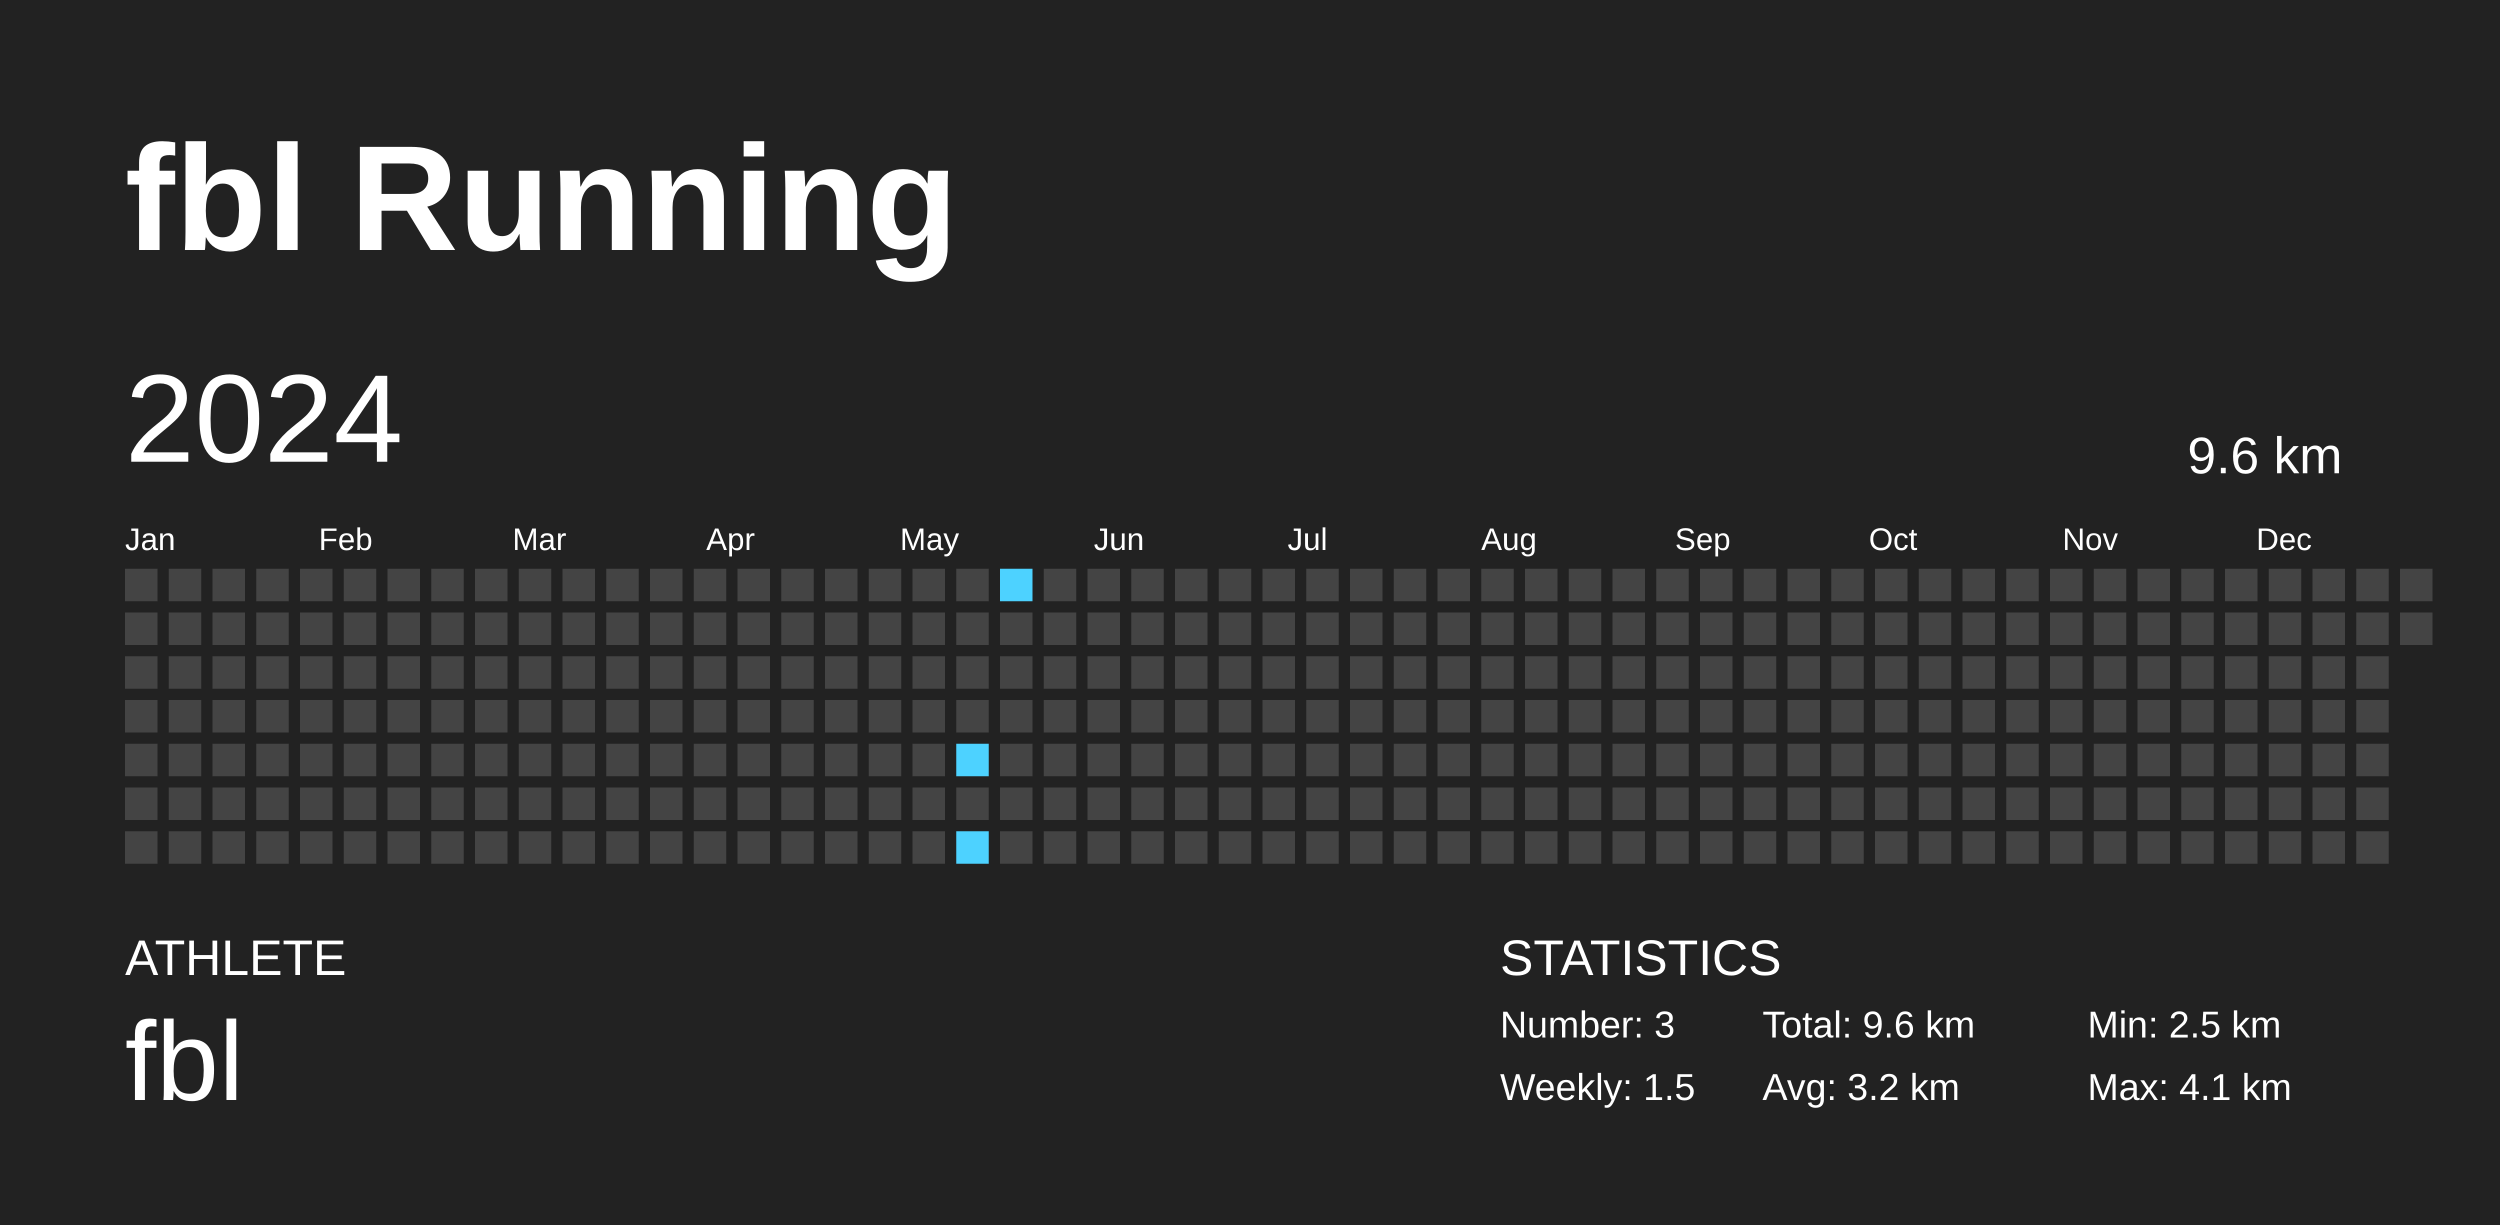
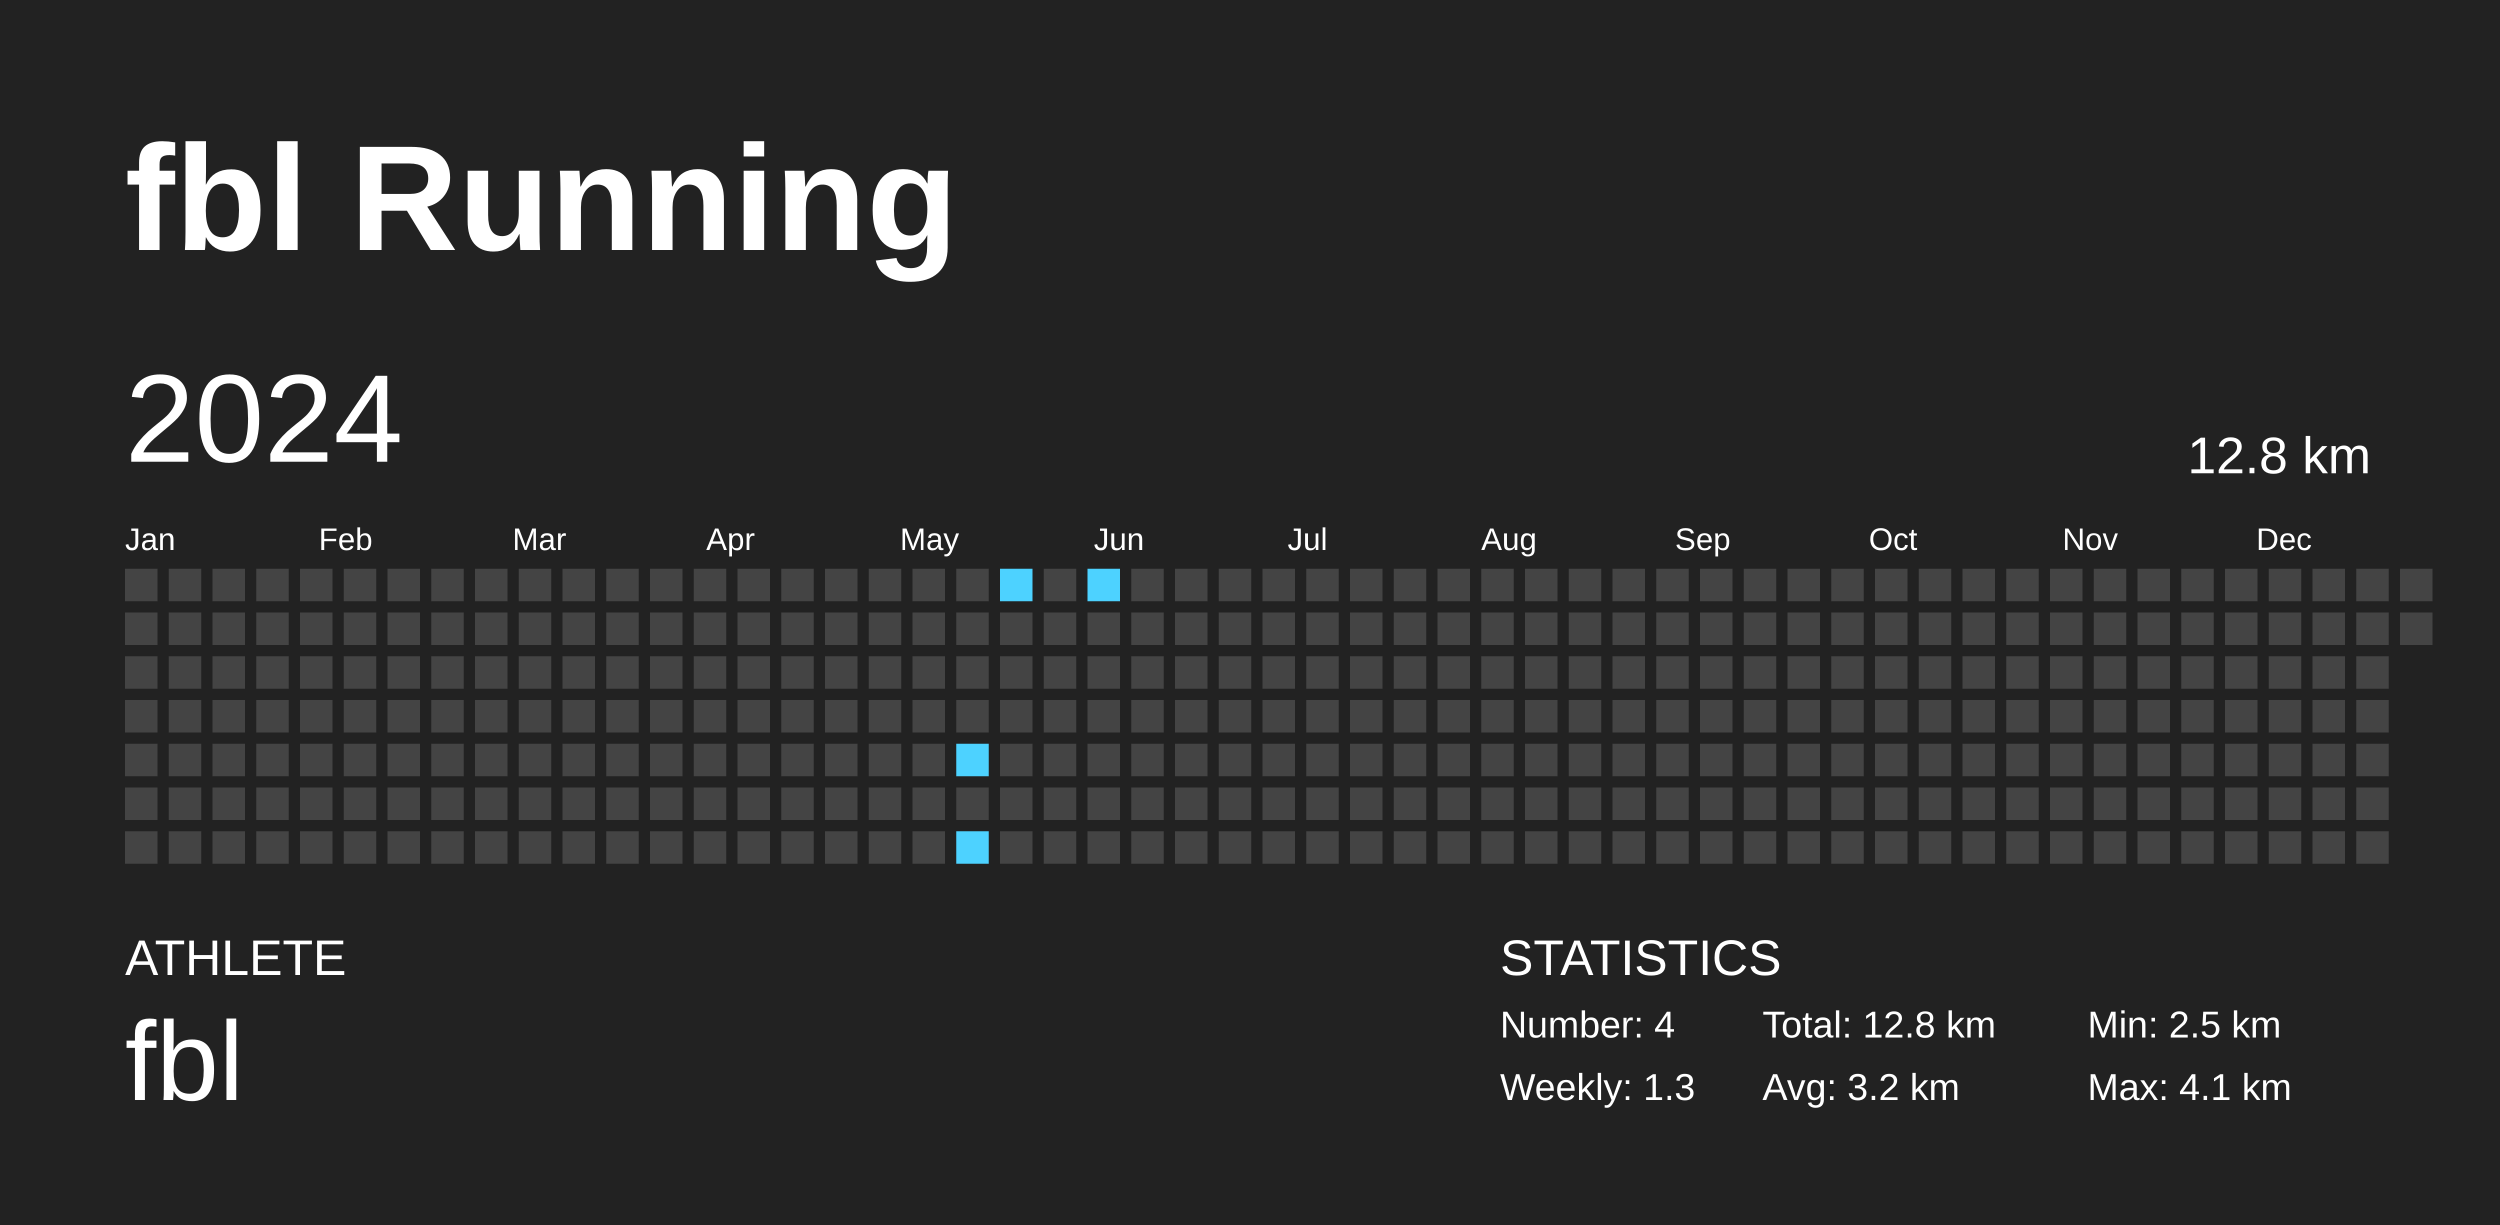
<svg xmlns="http://www.w3.org/2000/svg" baseProfile="full" height="98mm" version="1.1" viewBox="0,0,200,98" width="200mm">
  <defs />
  <rect fill="#222222" height="98" width="200" x="0" y="0" />
  <text fill="#FFFFFF" style="font-size:12px; font-family:Arial; font-weight:bold;" x="10" y="20">fbl Running</text>
  <text fill="#FFFFFF" style="font-size:4px; font-family:Arial" x="10" y="78">ATHLETE</text>
  <text fill="#FFFFFF" style="font-size:9px; font-family:Arial" x="10" y="88">fbl</text>
  <text fill="#FFFFFF" style="font-size:4px; font-family:Arial" x="120" y="78">STATISTICS</text>
-   <text fill="#FFFFFF" style="font-size:3px; font-family:Arial" x="120" y="83">Number: 3</text>
-   <text fill="#FFFFFF" style="font-size:3px; font-family:Arial" x="120" y="88">Weekly: 1.5</text>
-   <text fill="#FFFFFF" style="font-size:3px; font-family:Arial" x="141" y="83">Total: 9.6 km</text>
+   <text fill="#FFFFFF" style="font-size:3px; font-family:Arial" x="120" y="83">Number: 4</text>
+   <text fill="#FFFFFF" style="font-size:3px; font-family:Arial" x="120" y="88">Weekly: 1.3</text>
+   <text fill="#FFFFFF" style="font-size:3px; font-family:Arial" x="141" y="83">Total: 12.8 km</text>
  <text fill="#FFFFFF" style="font-size:3px; font-family:Arial" x="141" y="88">Avg: 3.2 km</text>
  <text fill="#FFFFFF" style="font-size:3px; font-family:Arial" x="167" y="83">Min: 2.5 km</text>
  <text fill="#FFFFFF" style="font-size:3px; font-family:Arial" x="167" y="88">Max: 4.1 km</text>
  <text dominant-baseline="hanging" fill="#FFFFFF" style="font-size:10.0px; font-family:Arial;" x="10" y="30">2024</text>
-   <text dominant-baseline="hanging" fill="#FFFFFF" style="font-size:4.125px; font-family:Arial;" x="175" y="35">9.6 km</text>
+   <text dominant-baseline="hanging" fill="#FFFFFF" style="font-size:4.125px; font-family:Arial;" x="175" y="35">12.8 km</text>
  <text fill="#FFFFFF" style="font-size:2.5px; font-family:Arial" x="10.0" y="44">Jan</text>
  <text fill="#FFFFFF" style="font-size:2.5px; font-family:Arial" x="25.5" y="44">Feb</text>
  <text fill="#FFFFFF" style="font-size:2.5px; font-family:Arial" x="41.0" y="44">Mar</text>
  <text fill="#FFFFFF" style="font-size:2.5px; font-family:Arial" x="56.5" y="44">Apr</text>
  <text fill="#FFFFFF" style="font-size:2.5px; font-family:Arial" x="72.0" y="44">May</text>
  <text fill="#FFFFFF" style="font-size:2.5px; font-family:Arial" x="87.5" y="44">Jun</text>
  <text fill="#FFFFFF" style="font-size:2.5px; font-family:Arial" x="103.0" y="44">Jul</text>
  <text fill="#FFFFFF" style="font-size:2.5px; font-family:Arial" x="118.5" y="44">Aug</text>
  <text fill="#FFFFFF" style="font-size:2.5px; font-family:Arial" x="134.0" y="44">Sep</text>
  <text fill="#FFFFFF" style="font-size:2.5px; font-family:Arial" x="149.5" y="44">Oct</text>
  <text fill="#FFFFFF" style="font-size:2.5px; font-family:Arial" x="165.0" y="44">Nov</text>
  <text fill="#FFFFFF" style="font-size:2.5px; font-family:Arial" x="180.5" y="44">Dec</text>
  <rect fill="#444444" height="2.6" width="2.6" x="10.0" y="45.5" />
  <rect fill="#444444" height="2.6" width="2.6" x="10.0" y="49.0" />
  <rect fill="#444444" height="2.6" width="2.6" x="10.0" y="52.5" />
  <rect fill="#444444" height="2.6" width="2.6" x="10.0" y="56.0" />
  <rect fill="#444444" height="2.6" width="2.6" x="10.0" y="59.5" />
  <rect fill="#444444" height="2.6" width="2.6" x="10.0" y="63.0" />
  <rect fill="#444444" height="2.6" width="2.6" x="10.0" y="66.5" />
  <rect fill="#444444" height="2.6" width="2.6" x="13.5" y="45.5" />
  <rect fill="#444444" height="2.6" width="2.6" x="13.5" y="49.0" />
  <rect fill="#444444" height="2.6" width="2.6" x="13.5" y="52.5" />
  <rect fill="#444444" height="2.6" width="2.6" x="13.5" y="56.0" />
  <rect fill="#444444" height="2.6" width="2.6" x="13.5" y="59.5" />
  <rect fill="#444444" height="2.6" width="2.6" x="13.5" y="63.0" />
  <rect fill="#444444" height="2.6" width="2.6" x="13.5" y="66.5" />
  <rect fill="#444444" height="2.6" width="2.6" x="17.0" y="45.5" />
  <rect fill="#444444" height="2.6" width="2.6" x="17.0" y="49.0" />
  <rect fill="#444444" height="2.6" width="2.6" x="17.0" y="52.5" />
  <rect fill="#444444" height="2.6" width="2.6" x="17.0" y="56.0" />
  <rect fill="#444444" height="2.6" width="2.6" x="17.0" y="59.5" />
  <rect fill="#444444" height="2.6" width="2.6" x="17.0" y="63.0" />
  <rect fill="#444444" height="2.6" width="2.6" x="17.0" y="66.5" />
  <rect fill="#444444" height="2.6" width="2.6" x="20.5" y="45.5" />
  <rect fill="#444444" height="2.6" width="2.6" x="20.5" y="49.0" />
  <rect fill="#444444" height="2.6" width="2.6" x="20.5" y="52.5" />
  <rect fill="#444444" height="2.6" width="2.6" x="20.5" y="56.0" />
  <rect fill="#444444" height="2.6" width="2.6" x="20.5" y="59.5" />
  <rect fill="#444444" height="2.6" width="2.6" x="20.5" y="63.0" />
  <rect fill="#444444" height="2.6" width="2.6" x="20.5" y="66.5" />
  <rect fill="#444444" height="2.6" width="2.6" x="24.0" y="45.5" />
  <rect fill="#444444" height="2.6" width="2.6" x="24.0" y="49.0" />
  <rect fill="#444444" height="2.6" width="2.6" x="24.0" y="52.5" />
  <rect fill="#444444" height="2.6" width="2.6" x="24.0" y="56.0" />
  <rect fill="#444444" height="2.6" width="2.6" x="24.0" y="59.5" />
  <rect fill="#444444" height="2.6" width="2.6" x="24.0" y="63.0" />
  <rect fill="#444444" height="2.6" width="2.6" x="24.0" y="66.5" />
  <rect fill="#444444" height="2.6" width="2.6" x="27.5" y="45.5" />
  <rect fill="#444444" height="2.6" width="2.6" x="27.5" y="49.0" />
  <rect fill="#444444" height="2.6" width="2.6" x="27.5" y="52.5" />
  <rect fill="#444444" height="2.6" width="2.6" x="27.5" y="56.0" />
  <rect fill="#444444" height="2.6" width="2.6" x="27.5" y="59.5" />
  <rect fill="#444444" height="2.6" width="2.6" x="27.5" y="63.0" />
  <rect fill="#444444" height="2.6" width="2.6" x="27.5" y="66.5" />
  <rect fill="#444444" height="2.6" width="2.6" x="31.0" y="45.5" />
  <rect fill="#444444" height="2.6" width="2.6" x="31.0" y="49.0" />
  <rect fill="#444444" height="2.6" width="2.6" x="31.0" y="52.5" />
  <rect fill="#444444" height="2.6" width="2.6" x="31.0" y="56.0" />
  <rect fill="#444444" height="2.6" width="2.6" x="31.0" y="59.5" />
  <rect fill="#444444" height="2.6" width="2.6" x="31.0" y="63.0" />
  <rect fill="#444444" height="2.6" width="2.6" x="31.0" y="66.5" />
  <rect fill="#444444" height="2.6" width="2.6" x="34.5" y="45.5" />
  <rect fill="#444444" height="2.6" width="2.6" x="34.5" y="49.0" />
  <rect fill="#444444" height="2.6" width="2.6" x="34.5" y="52.5" />
  <rect fill="#444444" height="2.6" width="2.6" x="34.5" y="56.0" />
  <rect fill="#444444" height="2.6" width="2.6" x="34.5" y="59.5" />
  <rect fill="#444444" height="2.6" width="2.6" x="34.5" y="63.0" />
  <rect fill="#444444" height="2.6" width="2.6" x="34.5" y="66.5" />
  <rect fill="#444444" height="2.6" width="2.6" x="38.0" y="45.5" />
  <rect fill="#444444" height="2.6" width="2.6" x="38.0" y="49.0" />
  <rect fill="#444444" height="2.6" width="2.6" x="38.0" y="52.5" />
  <rect fill="#444444" height="2.6" width="2.6" x="38.0" y="56.0" />
  <rect fill="#444444" height="2.6" width="2.6" x="38.0" y="59.5" />
  <rect fill="#444444" height="2.6" width="2.6" x="38.0" y="63.0" />
  <rect fill="#444444" height="2.6" width="2.6" x="38.0" y="66.5" />
  <rect fill="#444444" height="2.6" width="2.6" x="41.5" y="45.5" />
  <rect fill="#444444" height="2.6" width="2.6" x="41.5" y="49.0" />
  <rect fill="#444444" height="2.6" width="2.6" x="41.5" y="52.5" />
  <rect fill="#444444" height="2.6" width="2.6" x="41.5" y="56.0" />
  <rect fill="#444444" height="2.6" width="2.6" x="41.5" y="59.5" />
  <rect fill="#444444" height="2.6" width="2.6" x="41.5" y="63.0" />
  <rect fill="#444444" height="2.6" width="2.6" x="41.5" y="66.5" />
  <rect fill="#444444" height="2.6" width="2.6" x="45.0" y="45.5" />
  <rect fill="#444444" height="2.6" width="2.6" x="45.0" y="49.0" />
  <rect fill="#444444" height="2.6" width="2.6" x="45.0" y="52.5" />
  <rect fill="#444444" height="2.6" width="2.6" x="45.0" y="56.0" />
  <rect fill="#444444" height="2.6" width="2.6" x="45.0" y="59.5" />
  <rect fill="#444444" height="2.6" width="2.6" x="45.0" y="63.0" />
  <rect fill="#444444" height="2.6" width="2.6" x="45.0" y="66.5" />
  <rect fill="#444444" height="2.6" width="2.6" x="48.5" y="45.5" />
  <rect fill="#444444" height="2.6" width="2.6" x="48.5" y="49.0" />
  <rect fill="#444444" height="2.6" width="2.6" x="48.5" y="52.5" />
  <rect fill="#444444" height="2.6" width="2.6" x="48.5" y="56.0" />
  <rect fill="#444444" height="2.6" width="2.6" x="48.5" y="59.5" />
  <rect fill="#444444" height="2.6" width="2.6" x="48.5" y="63.0" />
  <rect fill="#444444" height="2.6" width="2.6" x="48.5" y="66.5" />
  <rect fill="#444444" height="2.6" width="2.6" x="52.0" y="45.5" />
  <rect fill="#444444" height="2.6" width="2.6" x="52.0" y="49.0" />
  <rect fill="#444444" height="2.6" width="2.6" x="52.0" y="52.5" />
  <rect fill="#444444" height="2.6" width="2.6" x="52.0" y="56.0" />
  <rect fill="#444444" height="2.6" width="2.6" x="52.0" y="59.5" />
  <rect fill="#444444" height="2.6" width="2.6" x="52.0" y="63.0" />
  <rect fill="#444444" height="2.6" width="2.6" x="52.0" y="66.5" />
  <rect fill="#444444" height="2.6" width="2.6" x="55.5" y="45.5" />
  <rect fill="#444444" height="2.6" width="2.6" x="55.5" y="49.0" />
  <rect fill="#444444" height="2.6" width="2.6" x="55.5" y="52.5" />
  <rect fill="#444444" height="2.6" width="2.6" x="55.5" y="56.0" />
  <rect fill="#444444" height="2.6" width="2.6" x="55.5" y="59.5" />
  <rect fill="#444444" height="2.6" width="2.6" x="55.5" y="63.0" />
  <rect fill="#444444" height="2.6" width="2.6" x="55.5" y="66.5" />
  <rect fill="#444444" height="2.6" width="2.6" x="59.0" y="45.5" />
  <rect fill="#444444" height="2.6" width="2.6" x="59.0" y="49.0" />
  <rect fill="#444444" height="2.6" width="2.6" x="59.0" y="52.5" />
  <rect fill="#444444" height="2.6" width="2.6" x="59.0" y="56.0" />
  <rect fill="#444444" height="2.6" width="2.6" x="59.0" y="59.5" />
  <rect fill="#444444" height="2.6" width="2.6" x="59.0" y="63.0" />
  <rect fill="#444444" height="2.6" width="2.6" x="59.0" y="66.5" />
  <rect fill="#444444" height="2.6" width="2.6" x="62.5" y="45.5" />
  <rect fill="#444444" height="2.6" width="2.6" x="62.5" y="49.0" />
  <rect fill="#444444" height="2.6" width="2.6" x="62.5" y="52.5" />
  <rect fill="#444444" height="2.6" width="2.6" x="62.5" y="56.0" />
  <rect fill="#444444" height="2.6" width="2.6" x="62.5" y="59.5" />
  <rect fill="#444444" height="2.6" width="2.6" x="62.5" y="63.0" />
  <rect fill="#444444" height="2.6" width="2.6" x="62.5" y="66.5" />
  <rect fill="#444444" height="2.6" width="2.6" x="66.0" y="45.5" />
  <rect fill="#444444" height="2.6" width="2.6" x="66.0" y="49.0" />
  <rect fill="#444444" height="2.6" width="2.6" x="66.0" y="52.5" />
  <rect fill="#444444" height="2.6" width="2.6" x="66.0" y="56.0" />
  <rect fill="#444444" height="2.6" width="2.6" x="66.0" y="59.5" />
  <rect fill="#444444" height="2.6" width="2.6" x="66.0" y="63.0" />
  <rect fill="#444444" height="2.6" width="2.6" x="66.0" y="66.5" />
  <rect fill="#444444" height="2.6" width="2.6" x="69.5" y="45.5" />
  <rect fill="#444444" height="2.6" width="2.6" x="69.5" y="49.0" />
  <rect fill="#444444" height="2.6" width="2.6" x="69.5" y="52.5" />
  <rect fill="#444444" height="2.6" width="2.6" x="69.5" y="56.0" />
  <rect fill="#444444" height="2.6" width="2.6" x="69.5" y="59.5" />
  <rect fill="#444444" height="2.6" width="2.6" x="69.5" y="63.0" />
  <rect fill="#444444" height="2.6" width="2.6" x="69.5" y="66.5" />
  <rect fill="#444444" height="2.6" width="2.6" x="73.0" y="45.5" />
  <rect fill="#444444" height="2.6" width="2.6" x="73.0" y="49.0" />
  <rect fill="#444444" height="2.6" width="2.6" x="73.0" y="52.5" />
  <rect fill="#444444" height="2.6" width="2.6" x="73.0" y="56.0" />
  <rect fill="#444444" height="2.6" width="2.6" x="73.0" y="59.5" />
  <rect fill="#444444" height="2.6" width="2.6" x="73.0" y="63.0" />
  <rect fill="#444444" height="2.6" width="2.6" x="73.0" y="66.5" />
  <rect fill="#444444" height="2.6" width="2.6" x="76.5" y="45.5" />
  <rect fill="#444444" height="2.6" width="2.6" x="76.5" y="49.0" />
  <rect fill="#444444" height="2.6" width="2.6" x="76.5" y="52.5" />
  <rect fill="#444444" height="2.6" width="2.6" x="76.5" y="56.0" />
  <rect fill="#4dd2ff" height="2.6" width="2.6" x="76.5" y="59.5" />
  <rect fill="#444444" height="2.6" width="2.6" x="76.5" y="63.0" />
  <rect fill="#4dd2ff" height="2.6" width="2.6" x="76.5" y="66.5" />
  <rect fill="#4dd2ff" height="2.6" width="2.6" x="80.0" y="45.5" />
  <rect fill="#444444" height="2.6" width="2.6" x="80.0" y="49.0" />
  <rect fill="#444444" height="2.6" width="2.6" x="80.0" y="52.5" />
  <rect fill="#444444" height="2.6" width="2.6" x="80.0" y="56.0" />
  <rect fill="#444444" height="2.6" width="2.6" x="80.0" y="59.5" />
  <rect fill="#444444" height="2.6" width="2.6" x="80.0" y="63.0" />
  <rect fill="#444444" height="2.6" width="2.6" x="80.0" y="66.5" />
  <rect fill="#444444" height="2.6" width="2.6" x="83.5" y="45.5" />
  <rect fill="#444444" height="2.6" width="2.6" x="83.5" y="49.0" />
  <rect fill="#444444" height="2.6" width="2.6" x="83.5" y="52.5" />
  <rect fill="#444444" height="2.6" width="2.6" x="83.5" y="56.0" />
  <rect fill="#444444" height="2.6" width="2.6" x="83.5" y="59.5" />
  <rect fill="#444444" height="2.6" width="2.6" x="83.5" y="63.0" />
  <rect fill="#444444" height="2.6" width="2.6" x="83.5" y="66.5" />
-   <rect fill="#444444" height="2.6" width="2.6" x="87.0" y="45.5" />
+   <rect fill="#4dd2ff" height="2.6" width="2.6" x="87.0" y="45.5" />
  <rect fill="#444444" height="2.6" width="2.6" x="87.0" y="49.0" />
  <rect fill="#444444" height="2.6" width="2.6" x="87.0" y="52.5" />
  <rect fill="#444444" height="2.6" width="2.6" x="87.0" y="56.0" />
  <rect fill="#444444" height="2.6" width="2.6" x="87.0" y="59.5" />
  <rect fill="#444444" height="2.6" width="2.6" x="87.0" y="63.0" />
  <rect fill="#444444" height="2.6" width="2.6" x="87.0" y="66.5" />
  <rect fill="#444444" height="2.6" width="2.6" x="90.5" y="45.5" />
  <rect fill="#444444" height="2.6" width="2.6" x="90.5" y="49.0" />
  <rect fill="#444444" height="2.6" width="2.6" x="90.5" y="52.5" />
  <rect fill="#444444" height="2.6" width="2.6" x="90.5" y="56.0" />
  <rect fill="#444444" height="2.6" width="2.6" x="90.5" y="59.5" />
  <rect fill="#444444" height="2.6" width="2.6" x="90.5" y="63.0" />
  <rect fill="#444444" height="2.6" width="2.6" x="90.5" y="66.5" />
  <rect fill="#444444" height="2.6" width="2.6" x="94.0" y="45.5" />
  <rect fill="#444444" height="2.6" width="2.6" x="94.0" y="49.0" />
  <rect fill="#444444" height="2.6" width="2.6" x="94.0" y="52.5" />
  <rect fill="#444444" height="2.6" width="2.6" x="94.0" y="56.0" />
  <rect fill="#444444" height="2.6" width="2.6" x="94.0" y="59.5" />
  <rect fill="#444444" height="2.6" width="2.6" x="94.0" y="63.0" />
  <rect fill="#444444" height="2.6" width="2.6" x="94.0" y="66.5" />
  <rect fill="#444444" height="2.6" width="2.6" x="97.5" y="45.5" />
  <rect fill="#444444" height="2.6" width="2.6" x="97.5" y="49.0" />
  <rect fill="#444444" height="2.6" width="2.6" x="97.5" y="52.5" />
  <rect fill="#444444" height="2.6" width="2.6" x="97.5" y="56.0" />
  <rect fill="#444444" height="2.6" width="2.6" x="97.5" y="59.5" />
  <rect fill="#444444" height="2.6" width="2.6" x="97.5" y="63.0" />
  <rect fill="#444444" height="2.6" width="2.6" x="97.5" y="66.5" />
  <rect fill="#444444" height="2.6" width="2.6" x="101.0" y="45.5" />
  <rect fill="#444444" height="2.6" width="2.6" x="101.0" y="49.0" />
  <rect fill="#444444" height="2.6" width="2.6" x="101.0" y="52.5" />
  <rect fill="#444444" height="2.6" width="2.6" x="101.0" y="56.0" />
  <rect fill="#444444" height="2.6" width="2.6" x="101.0" y="59.5" />
  <rect fill="#444444" height="2.6" width="2.6" x="101.0" y="63.0" />
  <rect fill="#444444" height="2.6" width="2.6" x="101.0" y="66.5" />
  <rect fill="#444444" height="2.6" width="2.6" x="104.5" y="45.5" />
  <rect fill="#444444" height="2.6" width="2.6" x="104.5" y="49.0" />
  <rect fill="#444444" height="2.6" width="2.6" x="104.5" y="52.5" />
  <rect fill="#444444" height="2.6" width="2.6" x="104.5" y="56.0" />
  <rect fill="#444444" height="2.6" width="2.6" x="104.5" y="59.5" />
  <rect fill="#444444" height="2.6" width="2.6" x="104.5" y="63.0" />
  <rect fill="#444444" height="2.6" width="2.6" x="104.5" y="66.5" />
  <rect fill="#444444" height="2.6" width="2.6" x="108.0" y="45.5" />
  <rect fill="#444444" height="2.6" width="2.6" x="108.0" y="49.0" />
  <rect fill="#444444" height="2.6" width="2.6" x="108.0" y="52.5" />
  <rect fill="#444444" height="2.6" width="2.6" x="108.0" y="56.0" />
  <rect fill="#444444" height="2.6" width="2.6" x="108.0" y="59.5" />
  <rect fill="#444444" height="2.6" width="2.6" x="108.0" y="63.0" />
  <rect fill="#444444" height="2.6" width="2.6" x="108.0" y="66.5" />
  <rect fill="#444444" height="2.6" width="2.6" x="111.5" y="45.5" />
  <rect fill="#444444" height="2.6" width="2.6" x="111.5" y="49.0" />
  <rect fill="#444444" height="2.6" width="2.6" x="111.5" y="52.5" />
  <rect fill="#444444" height="2.6" width="2.6" x="111.5" y="56.0" />
  <rect fill="#444444" height="2.6" width="2.6" x="111.5" y="59.5" />
  <rect fill="#444444" height="2.6" width="2.6" x="111.5" y="63.0" />
  <rect fill="#444444" height="2.6" width="2.6" x="111.5" y="66.5" />
  <rect fill="#444444" height="2.6" width="2.6" x="115.0" y="45.5" />
  <rect fill="#444444" height="2.6" width="2.6" x="115.0" y="49.0" />
  <rect fill="#444444" height="2.6" width="2.6" x="115.0" y="52.5" />
  <rect fill="#444444" height="2.6" width="2.6" x="115.0" y="56.0" />
  <rect fill="#444444" height="2.6" width="2.6" x="115.0" y="59.5" />
  <rect fill="#444444" height="2.6" width="2.6" x="115.0" y="63.0" />
  <rect fill="#444444" height="2.6" width="2.6" x="115.0" y="66.5" />
  <rect fill="#444444" height="2.6" width="2.6" x="118.5" y="45.5" />
  <rect fill="#444444" height="2.6" width="2.6" x="118.5" y="49.0" />
  <rect fill="#444444" height="2.6" width="2.6" x="118.5" y="52.5" />
  <rect fill="#444444" height="2.6" width="2.6" x="118.5" y="56.0" />
  <rect fill="#444444" height="2.6" width="2.6" x="118.5" y="59.5" />
  <rect fill="#444444" height="2.6" width="2.6" x="118.5" y="63.0" />
  <rect fill="#444444" height="2.6" width="2.6" x="118.5" y="66.5" />
  <rect fill="#444444" height="2.6" width="2.6" x="122.0" y="45.5" />
  <rect fill="#444444" height="2.6" width="2.6" x="122.0" y="49.0" />
  <rect fill="#444444" height="2.6" width="2.6" x="122.0" y="52.5" />
  <rect fill="#444444" height="2.6" width="2.6" x="122.0" y="56.0" />
  <rect fill="#444444" height="2.6" width="2.6" x="122.0" y="59.5" />
  <rect fill="#444444" height="2.6" width="2.6" x="122.0" y="63.0" />
  <rect fill="#444444" height="2.6" width="2.6" x="122.0" y="66.5" />
  <rect fill="#444444" height="2.6" width="2.6" x="125.5" y="45.5" />
  <rect fill="#444444" height="2.6" width="2.6" x="125.5" y="49.0" />
  <rect fill="#444444" height="2.6" width="2.6" x="125.5" y="52.5" />
  <rect fill="#444444" height="2.6" width="2.6" x="125.5" y="56.0" />
  <rect fill="#444444" height="2.6" width="2.6" x="125.5" y="59.5" />
  <rect fill="#444444" height="2.6" width="2.6" x="125.5" y="63.0" />
  <rect fill="#444444" height="2.6" width="2.6" x="125.5" y="66.5" />
  <rect fill="#444444" height="2.6" width="2.6" x="129.0" y="45.5" />
  <rect fill="#444444" height="2.6" width="2.6" x="129.0" y="49.0" />
  <rect fill="#444444" height="2.6" width="2.6" x="129.0" y="52.5" />
  <rect fill="#444444" height="2.6" width="2.6" x="129.0" y="56.0" />
  <rect fill="#444444" height="2.6" width="2.6" x="129.0" y="59.5" />
  <rect fill="#444444" height="2.6" width="2.6" x="129.0" y="63.0" />
  <rect fill="#444444" height="2.6" width="2.6" x="129.0" y="66.5" />
  <rect fill="#444444" height="2.6" width="2.6" x="132.5" y="45.5" />
  <rect fill="#444444" height="2.6" width="2.6" x="132.5" y="49.0" />
  <rect fill="#444444" height="2.6" width="2.6" x="132.5" y="52.5" />
  <rect fill="#444444" height="2.6" width="2.6" x="132.5" y="56.0" />
  <rect fill="#444444" height="2.6" width="2.6" x="132.5" y="59.5" />
  <rect fill="#444444" height="2.6" width="2.6" x="132.5" y="63.0" />
  <rect fill="#444444" height="2.6" width="2.6" x="132.5" y="66.5" />
  <rect fill="#444444" height="2.6" width="2.6" x="136.0" y="45.5" />
  <rect fill="#444444" height="2.6" width="2.6" x="136.0" y="49.0" />
  <rect fill="#444444" height="2.6" width="2.6" x="136.0" y="52.5" />
  <rect fill="#444444" height="2.6" width="2.6" x="136.0" y="56.0" />
  <rect fill="#444444" height="2.6" width="2.6" x="136.0" y="59.5" />
  <rect fill="#444444" height="2.6" width="2.6" x="136.0" y="63.0" />
  <rect fill="#444444" height="2.6" width="2.6" x="136.0" y="66.5" />
  <rect fill="#444444" height="2.6" width="2.6" x="139.5" y="45.5" />
  <rect fill="#444444" height="2.6" width="2.6" x="139.5" y="49.0" />
  <rect fill="#444444" height="2.6" width="2.6" x="139.5" y="52.5" />
  <rect fill="#444444" height="2.6" width="2.6" x="139.5" y="56.0" />
  <rect fill="#444444" height="2.6" width="2.6" x="139.5" y="59.5" />
  <rect fill="#444444" height="2.6" width="2.6" x="139.5" y="63.0" />
  <rect fill="#444444" height="2.6" width="2.6" x="139.5" y="66.5" />
  <rect fill="#444444" height="2.6" width="2.6" x="143.0" y="45.5" />
  <rect fill="#444444" height="2.6" width="2.6" x="143.0" y="49.0" />
  <rect fill="#444444" height="2.6" width="2.6" x="143.0" y="52.5" />
  <rect fill="#444444" height="2.6" width="2.6" x="143.0" y="56.0" />
  <rect fill="#444444" height="2.6" width="2.6" x="143.0" y="59.5" />
  <rect fill="#444444" height="2.6" width="2.6" x="143.0" y="63.0" />
  <rect fill="#444444" height="2.6" width="2.6" x="143.0" y="66.5" />
  <rect fill="#444444" height="2.6" width="2.6" x="146.5" y="45.5" />
  <rect fill="#444444" height="2.6" width="2.6" x="146.5" y="49.0" />
  <rect fill="#444444" height="2.6" width="2.6" x="146.5" y="52.5" />
  <rect fill="#444444" height="2.6" width="2.6" x="146.5" y="56.0" />
  <rect fill="#444444" height="2.6" width="2.6" x="146.5" y="59.5" />
  <rect fill="#444444" height="2.6" width="2.6" x="146.5" y="63.0" />
  <rect fill="#444444" height="2.6" width="2.6" x="146.5" y="66.5" />
  <rect fill="#444444" height="2.6" width="2.6" x="150.0" y="45.5" />
  <rect fill="#444444" height="2.6" width="2.6" x="150.0" y="49.0" />
  <rect fill="#444444" height="2.6" width="2.6" x="150.0" y="52.5" />
  <rect fill="#444444" height="2.6" width="2.6" x="150.0" y="56.0" />
  <rect fill="#444444" height="2.6" width="2.6" x="150.0" y="59.5" />
  <rect fill="#444444" height="2.6" width="2.6" x="150.0" y="63.0" />
  <rect fill="#444444" height="2.6" width="2.6" x="150.0" y="66.5" />
  <rect fill="#444444" height="2.6" width="2.6" x="153.5" y="45.5" />
  <rect fill="#444444" height="2.6" width="2.6" x="153.5" y="49.0" />
  <rect fill="#444444" height="2.6" width="2.6" x="153.5" y="52.5" />
  <rect fill="#444444" height="2.6" width="2.6" x="153.5" y="56.0" />
  <rect fill="#444444" height="2.6" width="2.6" x="153.5" y="59.5" />
  <rect fill="#444444" height="2.6" width="2.6" x="153.5" y="63.0" />
  <rect fill="#444444" height="2.6" width="2.6" x="153.5" y="66.5" />
  <rect fill="#444444" height="2.6" width="2.6" x="157.0" y="45.5" />
  <rect fill="#444444" height="2.6" width="2.6" x="157.0" y="49.0" />
  <rect fill="#444444" height="2.6" width="2.6" x="157.0" y="52.5" />
  <rect fill="#444444" height="2.6" width="2.6" x="157.0" y="56.0" />
  <rect fill="#444444" height="2.6" width="2.6" x="157.0" y="59.5" />
  <rect fill="#444444" height="2.6" width="2.6" x="157.0" y="63.0" />
  <rect fill="#444444" height="2.6" width="2.6" x="157.0" y="66.5" />
  <rect fill="#444444" height="2.6" width="2.6" x="160.5" y="45.5" />
  <rect fill="#444444" height="2.6" width="2.6" x="160.5" y="49.0" />
  <rect fill="#444444" height="2.6" width="2.6" x="160.5" y="52.5" />
  <rect fill="#444444" height="2.6" width="2.6" x="160.5" y="56.0" />
  <rect fill="#444444" height="2.6" width="2.6" x="160.5" y="59.5" />
  <rect fill="#444444" height="2.6" width="2.6" x="160.5" y="63.0" />
  <rect fill="#444444" height="2.6" width="2.6" x="160.5" y="66.5" />
  <rect fill="#444444" height="2.6" width="2.6" x="164.0" y="45.5" />
  <rect fill="#444444" height="2.6" width="2.6" x="164.0" y="49.0" />
  <rect fill="#444444" height="2.6" width="2.6" x="164.0" y="52.5" />
  <rect fill="#444444" height="2.6" width="2.6" x="164.0" y="56.0" />
  <rect fill="#444444" height="2.6" width="2.6" x="164.0" y="59.5" />
  <rect fill="#444444" height="2.6" width="2.6" x="164.0" y="63.0" />
  <rect fill="#444444" height="2.6" width="2.6" x="164.0" y="66.5" />
  <rect fill="#444444" height="2.6" width="2.6" x="167.5" y="45.5" />
  <rect fill="#444444" height="2.6" width="2.6" x="167.5" y="49.0" />
  <rect fill="#444444" height="2.6" width="2.6" x="167.5" y="52.5" />
  <rect fill="#444444" height="2.6" width="2.6" x="167.5" y="56.0" />
  <rect fill="#444444" height="2.6" width="2.6" x="167.5" y="59.5" />
  <rect fill="#444444" height="2.6" width="2.6" x="167.5" y="63.0" />
  <rect fill="#444444" height="2.6" width="2.6" x="167.5" y="66.5" />
  <rect fill="#444444" height="2.6" width="2.6" x="171.0" y="45.5" />
  <rect fill="#444444" height="2.6" width="2.6" x="171.0" y="49.0" />
  <rect fill="#444444" height="2.6" width="2.6" x="171.0" y="52.5" />
  <rect fill="#444444" height="2.6" width="2.6" x="171.0" y="56.0" />
  <rect fill="#444444" height="2.6" width="2.6" x="171.0" y="59.5" />
  <rect fill="#444444" height="2.6" width="2.6" x="171.0" y="63.0" />
  <rect fill="#444444" height="2.6" width="2.6" x="171.0" y="66.5" />
  <rect fill="#444444" height="2.6" width="2.6" x="174.5" y="45.5" />
  <rect fill="#444444" height="2.6" width="2.6" x="174.5" y="49.0" />
  <rect fill="#444444" height="2.6" width="2.6" x="174.5" y="52.5" />
  <rect fill="#444444" height="2.6" width="2.6" x="174.5" y="56.0" />
  <rect fill="#444444" height="2.6" width="2.6" x="174.5" y="59.5" />
  <rect fill="#444444" height="2.6" width="2.6" x="174.5" y="63.0" />
  <rect fill="#444444" height="2.6" width="2.6" x="174.5" y="66.5" />
  <rect fill="#444444" height="2.6" width="2.6" x="178.0" y="45.5" />
  <rect fill="#444444" height="2.6" width="2.6" x="178.0" y="49.0" />
  <rect fill="#444444" height="2.6" width="2.6" x="178.0" y="52.5" />
  <rect fill="#444444" height="2.6" width="2.6" x="178.0" y="56.0" />
  <rect fill="#444444" height="2.6" width="2.6" x="178.0" y="59.5" />
  <rect fill="#444444" height="2.6" width="2.6" x="178.0" y="63.0" />
  <rect fill="#444444" height="2.6" width="2.6" x="178.0" y="66.5" />
  <rect fill="#444444" height="2.6" width="2.6" x="181.5" y="45.5" />
  <rect fill="#444444" height="2.6" width="2.6" x="181.5" y="49.0" />
  <rect fill="#444444" height="2.6" width="2.6" x="181.5" y="52.5" />
  <rect fill="#444444" height="2.6" width="2.6" x="181.5" y="56.0" />
  <rect fill="#444444" height="2.6" width="2.6" x="181.5" y="59.5" />
  <rect fill="#444444" height="2.6" width="2.6" x="181.5" y="63.0" />
  <rect fill="#444444" height="2.6" width="2.6" x="181.5" y="66.5" />
  <rect fill="#444444" height="2.6" width="2.6" x="185.0" y="45.5" />
  <rect fill="#444444" height="2.6" width="2.6" x="185.0" y="49.0" />
  <rect fill="#444444" height="2.6" width="2.6" x="185.0" y="52.5" />
  <rect fill="#444444" height="2.6" width="2.6" x="185.0" y="56.0" />
  <rect fill="#444444" height="2.6" width="2.6" x="185.0" y="59.5" />
  <rect fill="#444444" height="2.6" width="2.6" x="185.0" y="63.0" />
  <rect fill="#444444" height="2.6" width="2.6" x="185.0" y="66.5" />
  <rect fill="#444444" height="2.6" width="2.6" x="188.5" y="45.5" />
  <rect fill="#444444" height="2.6" width="2.6" x="188.5" y="49.0" />
  <rect fill="#444444" height="2.6" width="2.6" x="188.5" y="52.5" />
  <rect fill="#444444" height="2.6" width="2.6" x="188.5" y="56.0" />
  <rect fill="#444444" height="2.6" width="2.6" x="188.5" y="59.5" />
  <rect fill="#444444" height="2.6" width="2.6" x="188.5" y="63.0" />
  <rect fill="#444444" height="2.6" width="2.6" x="188.5" y="66.5" />
  <rect fill="#444444" height="2.6" width="2.6" x="192.0" y="45.5" />
  <rect fill="#444444" height="2.6" width="2.6" x="192.0" y="49.0" />
</svg>
